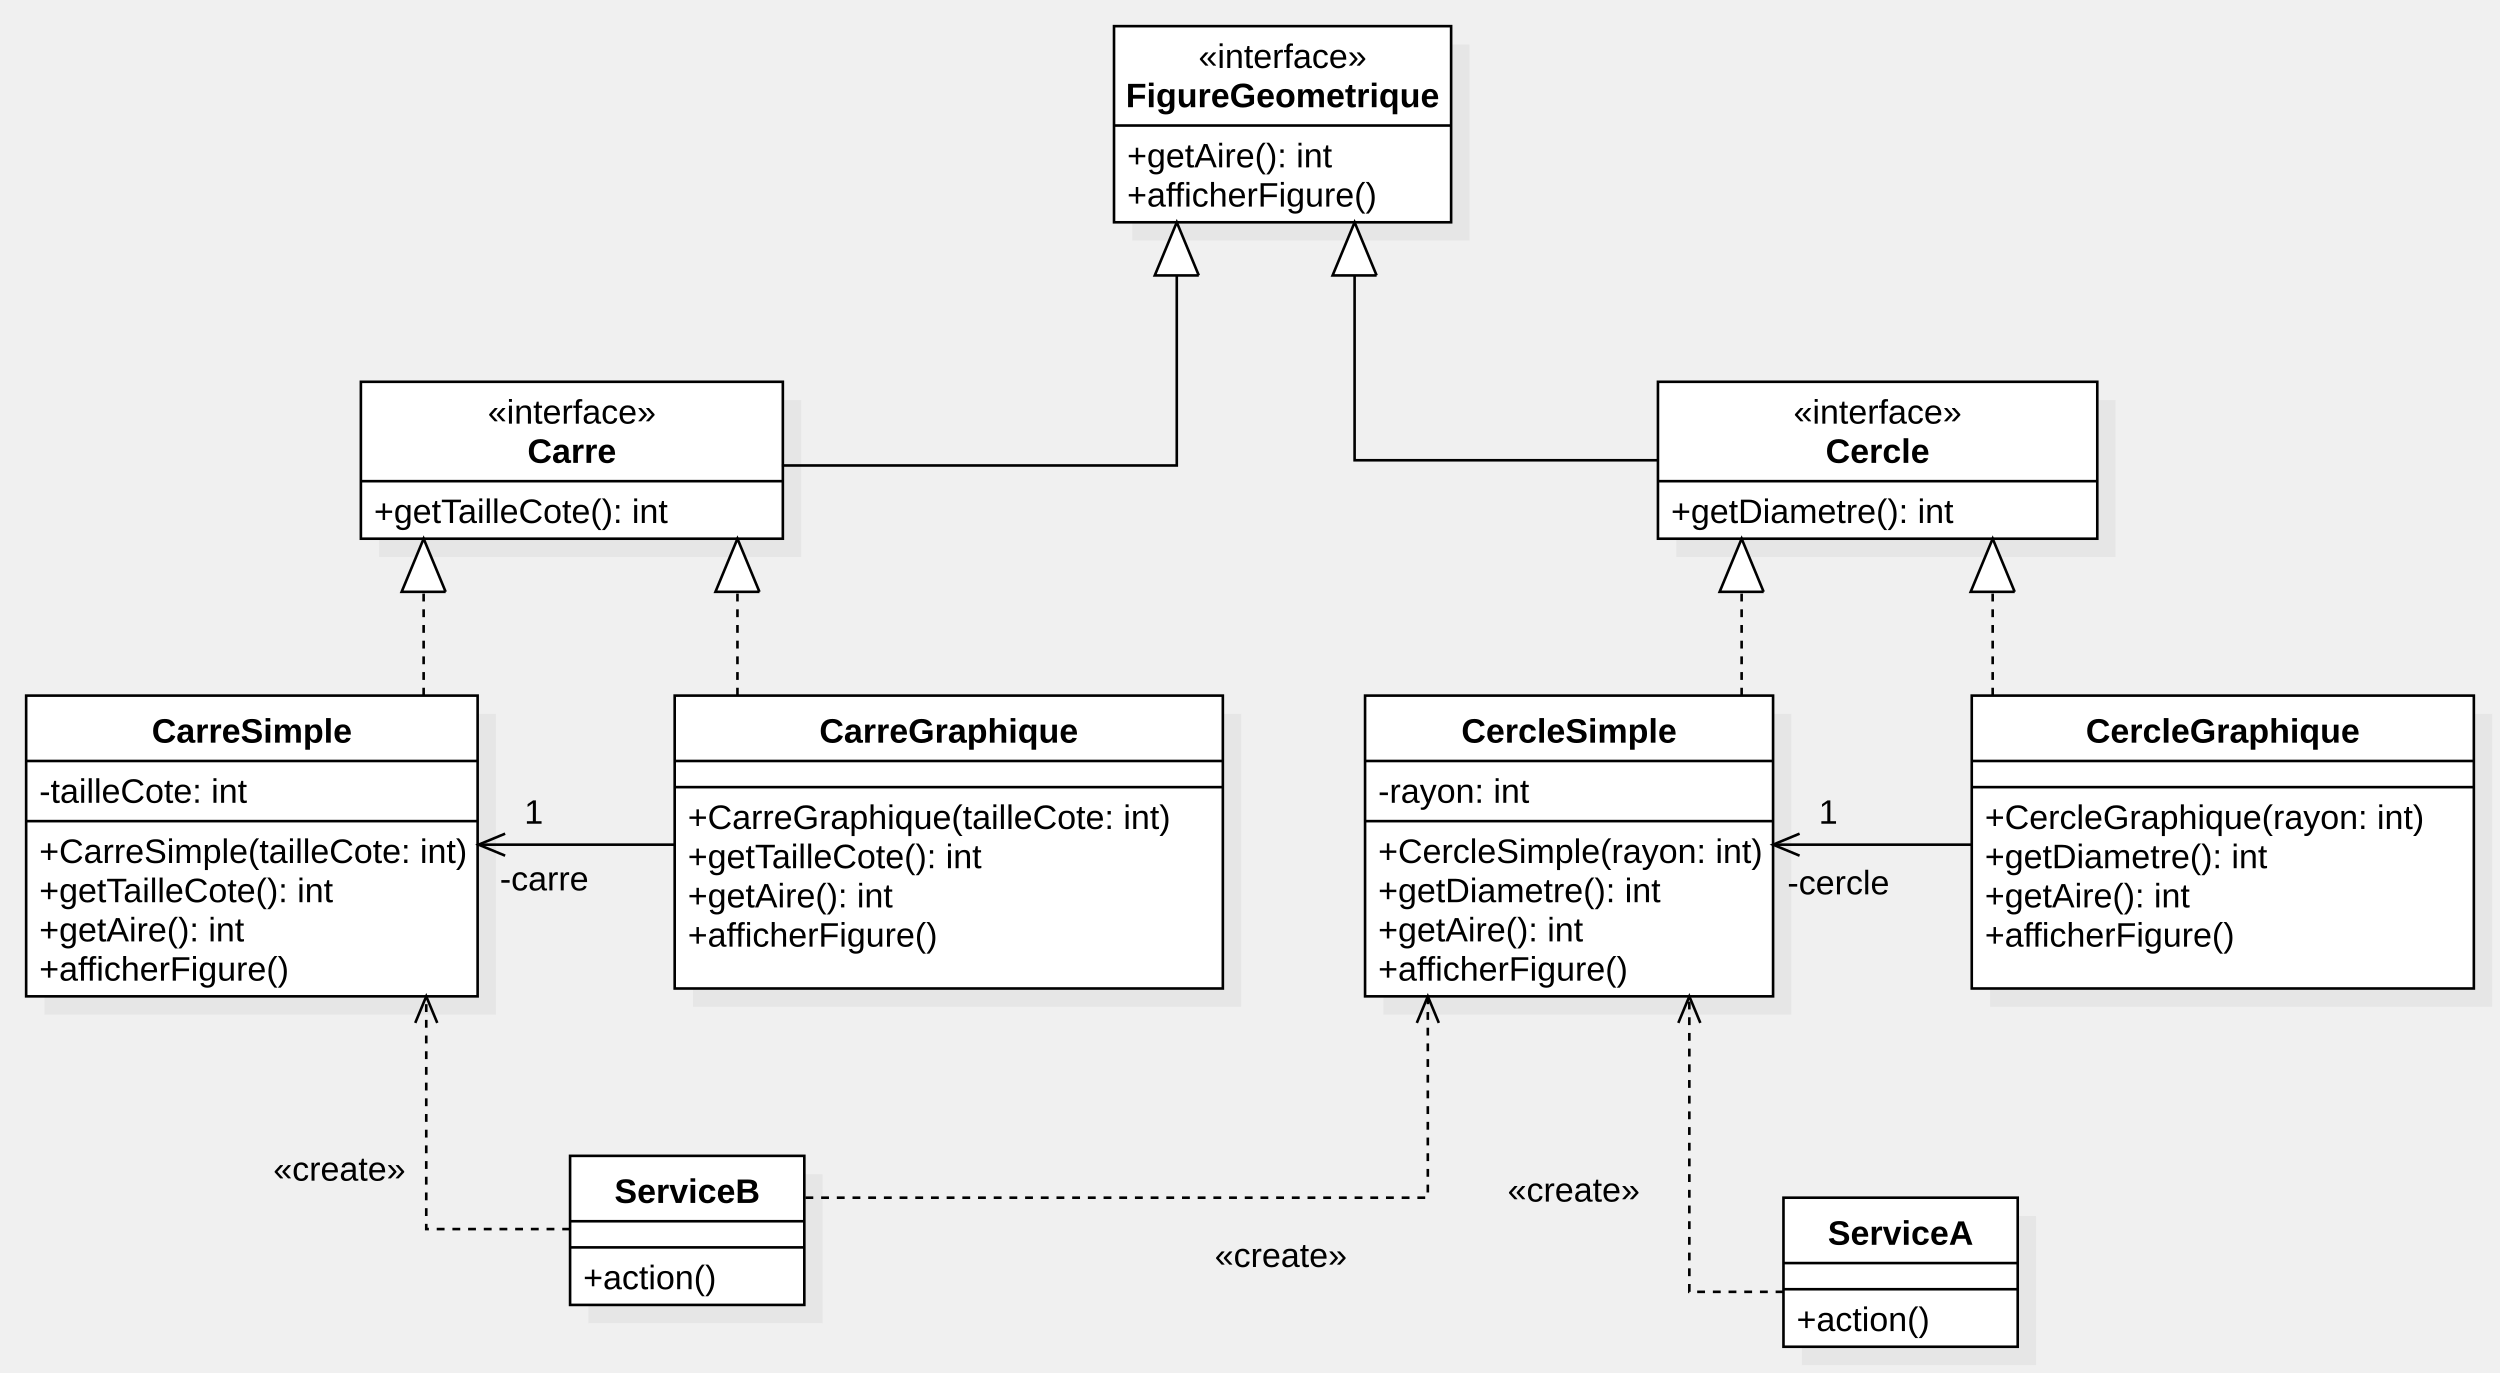
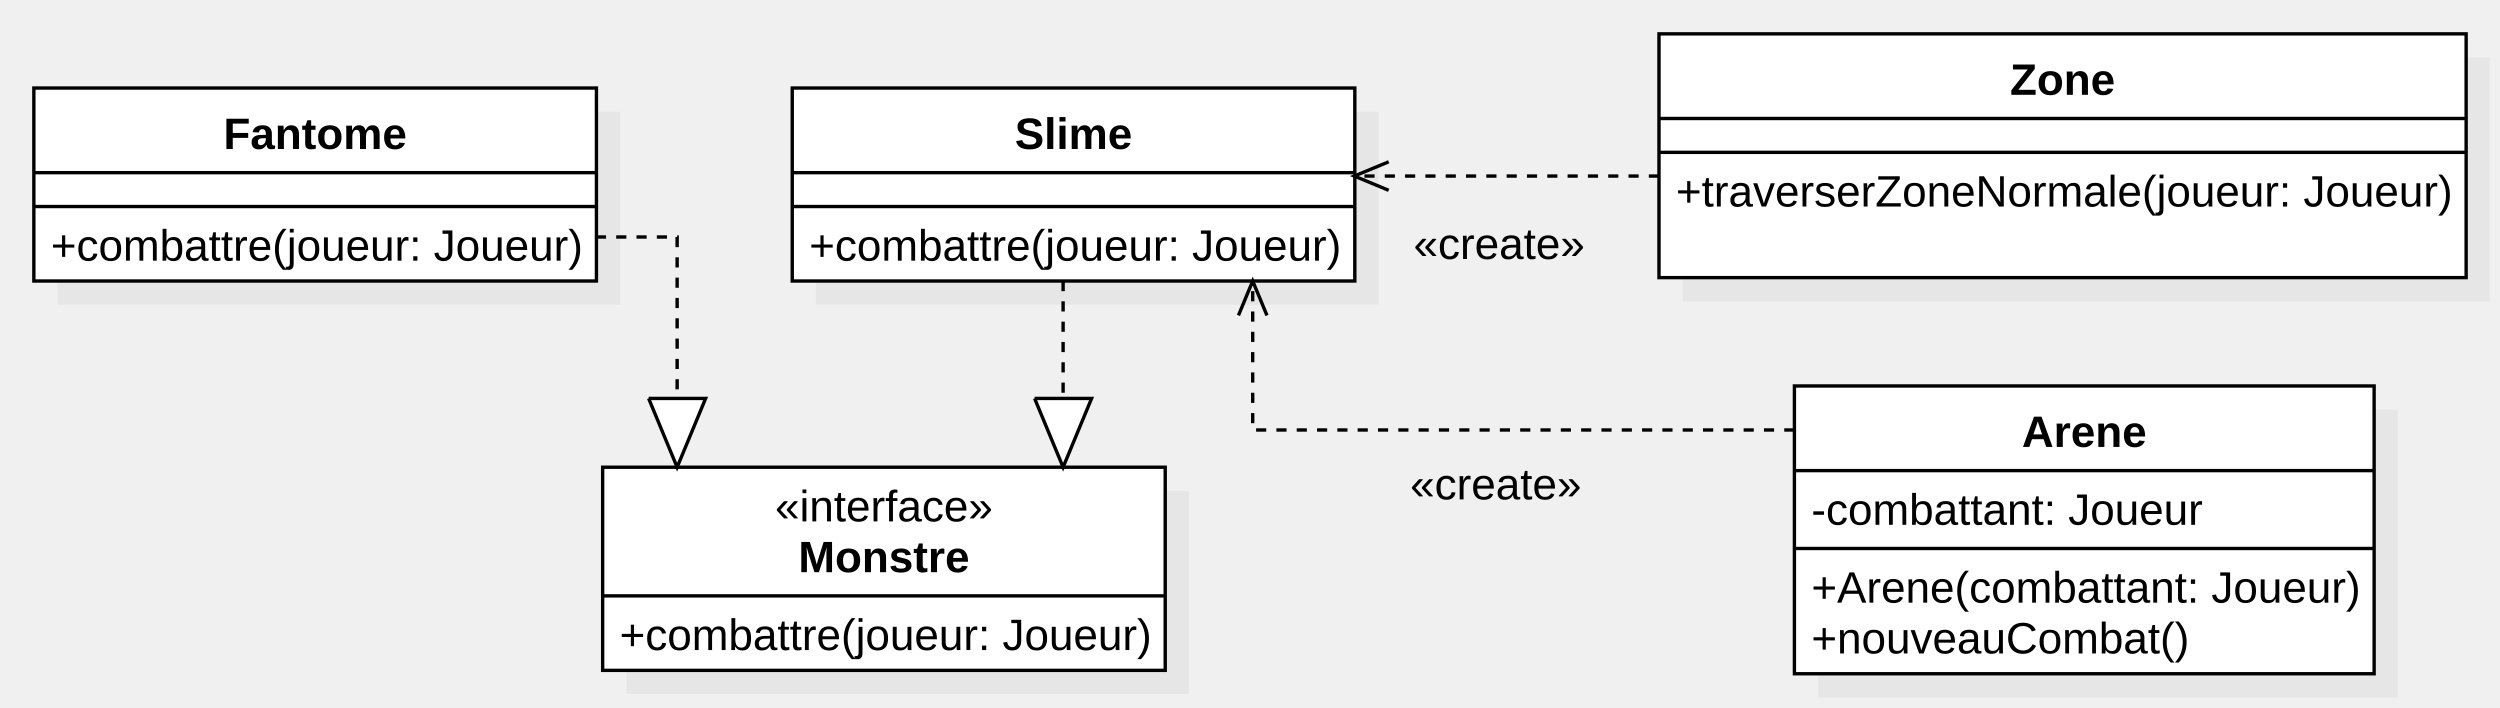
- <svg xmlns="http://www.w3.org/2000/svg" version="1.1" width="956" height="525">
+ <svg xmlns="http://www.w3.org/2000/svg" version="1.1" width="738.404" height="209">
  <defs />
  <g>
-     <g transform="translate(-30,-150) scale(1,1)">
-       <rect fill="#C0C0C0" stroke="none" x="463" y="167" width="128.907" height="75" opacity="0.2" />
+     <g transform="translate(-158,-150) scale(1,1)">
+       <rect fill="#C0C0C0" stroke="none" x="343" y="295" width="166.162" height="60" opacity="0.2" />
    </g>
-     <g transform="translate(-30,-150) scale(1,1)">
-       <rect fill="#ffffff" stroke="none" x="456" y="160" width="128.907" height="75" />
+     <g transform="translate(-158,-150) scale(1,1)">
+       <rect fill="#ffffff" stroke="none" x="336" y="288" width="166.162" height="60" />
    </g>
-     <g transform="translate(-30,-150) scale(1,1)">
-       <path fill="none" stroke="#000000" d="M 456 160 L 584.907 160 L 584.907 235 L 456 235 L 456 160 Z Z" stroke-miterlimit="10" />
+     <g transform="translate(-158,-150) scale(1,1)">
+       <path fill="none" stroke="#000000" d="M 336 288 L 502.162 288 L 502.162 348 L 336 348 L 336 288 Z Z" stroke-miterlimit="10" />
    </g>
-     <g transform="translate(-30,-150) scale(1,1)">
-       <path fill="none" stroke="#000000" d="M 456 198 L 584.907 198" stroke-miterlimit="10" />
+     <g transform="translate(-158,-150) scale(1,1)">
+       <path fill="none" stroke="#000000" d="M 336 326 L 502.162 326" stroke-miterlimit="10" />
    </g>
-     <g transform="translate(-30,-150) scale(1,1)">
+     <g transform="translate(-158,-150) scale(1,1)">
      <g>
        <path fill="none" stroke="none" />
-         <text fill="#000000" stroke="none" font-family="Arial" font-size="13px" font-style="normal" font-weight="normal" text-decoration="none" x="488.293" y="176">«interface»</text>
+         <text fill="#000000" stroke="none" font-family="Arial" font-size="13px" font-style="normal" font-weight="normal" text-decoration="none" x="386.92" y="304">«interface»</text>
      </g>
    </g>
-     <g transform="translate(-30,-150) scale(1,1)">
+     <g transform="translate(-158,-150) scale(1,1)">
      <g>
        <path fill="none" stroke="none" />
-         <text fill="#000000" stroke="none" font-family="Arial" font-size="13px" font-style="normal" font-weight="bold" text-decoration="none" x="460.5" y="191">FigureGeometrique</text>
+         <text fill="#000000" stroke="none" font-family="Arial" font-size="13px" font-style="normal" font-weight="bold" text-decoration="none" x="393.801" y="319">Monstre</text>
      </g>
    </g>
-     <g transform="translate(-30,-150) scale(1,1)">
+     <g transform="translate(-158,-150) scale(1,1)">
      <g>
        <path fill="none" stroke="none" />
-         <text fill="#000000" stroke="none" font-family="Arial" font-size="13px" font-style="normal" font-weight="normal" text-decoration="none" x="461" y="214">+getAire(): int</text>
+         <text fill="#000000" stroke="none" font-family="Arial" font-size="13px" font-style="normal" font-weight="normal" text-decoration="none" x="341" y="342">+combattre(joueur: Joueur)</text>
      </g>
    </g>
-     <g transform="translate(-30,-150) scale(1,1)">
+     <g transform="translate(-158,-150) scale(1,1)">
+       <rect fill="#C0C0C0" stroke="none" x="399" y="183" width="166.162" height="57" opacity="0.2" />
+     </g>
+     <g transform="translate(-158,-150) scale(1,1)">
+       <rect fill="#ffffff" stroke="none" x="392" y="176" width="166.162" height="57" />
+     </g>
+     <g transform="translate(-158,-150) scale(1,1)">
+       <path fill="none" stroke="#000000" d="M 392 176 L 558.162 176 L 558.162 233 L 392 233 L 392 176 Z Z" stroke-miterlimit="10" />
+     </g>
+     <g transform="translate(-158,-150) scale(1,1)">
+       <path fill="none" stroke="#000000" d="M 392 201 L 558.162 201" stroke-miterlimit="10" />
+     </g>
+     <g transform="translate(-158,-150) scale(1,1)">
+       <path fill="none" stroke="#000000" d="M 392 211 L 558.162 211" stroke-miterlimit="10" />
+     </g>
+     <g transform="translate(-158,-150) scale(1,1)">
      <g>
        <path fill="none" stroke="none" />
-         <text fill="#000000" stroke="none" font-family="Arial" font-size="13px" font-style="normal" font-weight="normal" text-decoration="none" x="461" y="229">+afficherFigure()</text>
+         <text fill="#000000" stroke="none" font-family="Arial" font-size="13px" font-style="normal" font-weight="bold" text-decoration="none" x="457.739" y="194">Slime</text>
      </g>
    </g>
-     <g transform="translate(-30,-150) scale(1,1)">
-       <rect fill="#C0C0C0" stroke="none" x="175" y="303" width="161.36" height="60" opacity="0.2" />
-     </g>
-     <g transform="translate(-30,-150) scale(1,1)">
-       <rect fill="#ffffff" stroke="none" x="168" y="296" width="161.36" height="60" />
-     </g>
-     <g transform="translate(-30,-150) scale(1,1)">
-       <path fill="none" stroke="#000000" d="M 168 296 L 329.36 296 L 329.36 356 L 168 356 L 168 296 Z Z" stroke-miterlimit="10" />
-     </g>
-     <g transform="translate(-30,-150) scale(1,1)">
-       <path fill="none" stroke="#000000" d="M 168 334 L 329.36 334" stroke-miterlimit="10" />
-     </g>
-     <g transform="translate(-30,-150) scale(1,1)">
+     <g transform="translate(-158,-150) scale(1,1)">
      <g>
        <path fill="none" stroke="none" />
-         <text fill="#000000" stroke="none" font-family="Arial" font-size="13px" font-style="normal" font-weight="normal" text-decoration="none" x="216.52" y="312">«interface»</text>
+         <text fill="#000000" stroke="none" font-family="Arial" font-size="13px" font-style="normal" font-weight="normal" text-decoration="none" x="397" y="227">+combattre(joueur: Joueur)</text>
      </g>
    </g>
-     <g transform="translate(-30,-150) scale(1,1)">
+     <g transform="translate(-158,-150) scale(1,1)">
+       <rect fill="#C0C0C0" stroke="none" x="175" y="183" width="166.162" height="57" opacity="0.2" />
+     </g>
+     <g transform="translate(-158,-150) scale(1,1)">
+       <rect fill="#ffffff" stroke="none" x="168" y="176" width="166.162" height="57" />
+     </g>
+     <g transform="translate(-158,-150) scale(1,1)">
+       <path fill="none" stroke="#000000" d="M 168 176 L 334.162 176 L 334.162 233 L 168 233 L 168 176 Z Z" stroke-miterlimit="10" />
+     </g>
+     <g transform="translate(-158,-150) scale(1,1)">
+       <path fill="none" stroke="#000000" d="M 168 201 L 334.162 201" stroke-miterlimit="10" />
+     </g>
+     <g transform="translate(-158,-150) scale(1,1)">
+       <path fill="none" stroke="#000000" d="M 168 211 L 334.162 211" stroke-miterlimit="10" />
+     </g>
+     <g transform="translate(-158,-150) scale(1,1)">
      <g>
        <path fill="none" stroke="none" />
-         <text fill="#000000" stroke="none" font-family="Arial" font-size="13px" font-style="normal" font-weight="bold" text-decoration="none" x="231.697" y="327">Carre</text>
+         <text fill="#000000" stroke="none" font-family="Arial" font-size="13px" font-style="normal" font-weight="bold" text-decoration="none" x="223.995" y="194">Fantome</text>
      </g>
    </g>
-     <g transform="translate(-30,-150) scale(1,1)">
+     <g transform="translate(-158,-150) scale(1,1)">
      <g>
        <path fill="none" stroke="none" />
-         <text fill="#000000" stroke="none" font-family="Arial" font-size="13px" font-style="normal" font-weight="normal" text-decoration="none" x="173" y="350">+getTailleCote(): int</text>
+         <text fill="#000000" stroke="none" font-family="Arial" font-size="13px" font-style="normal" font-weight="normal" text-decoration="none" x="173" y="227">+combattre(joueur: Joueur)</text>
      </g>
    </g>
-     <g transform="translate(-30,-150) scale(1,1)">
-       <rect fill="#C0C0C0" stroke="none" x="671" y="303" width="168" height="60" opacity="0.2" />
+     <g transform="translate(-158,-150) scale(1,1)">
+       <path fill="none" stroke="#000000" d="M 472 233 L 472 288" stroke-miterlimit="10" stroke-dasharray="3" />
    </g>
-     <g transform="translate(-30,-150) scale(1,1)">
-       <rect fill="#ffffff" stroke="none" x="664" y="296" width="168" height="60" />
+     <g transform="translate(-158,-150) scale(1,1)">
+       <path fill="#FFFFFF" stroke="none" d="M 463.581 267.675 L 472 288 L 480.419 267.675" />
    </g>
-     <g transform="translate(-30,-150) scale(1,1)">
-       <path fill="none" stroke="#000000" d="M 664 296 L 832 296 L 832 356 L 664 356 L 664 296 Z Z" stroke-miterlimit="10" />
+     <g transform="translate(-158,-150) scale(1,1)">
+       <path fill="none" stroke="#000000" d="M 463.581 267.675 L 472 288 L 480.419 267.675 L 463.581 267.675" stroke-miterlimit="10" />
    </g>
-     <g transform="translate(-30,-150) scale(1,1)">
-       <path fill="none" stroke="#000000" d="M 664 334 L 832 334" stroke-miterlimit="10" />
+     <g transform="translate(-158,-150) scale(1,1)">
+       <path fill="none" stroke="#000000" d="M 334 220 L 358 220 L 358 288" stroke-miterlimit="10" stroke-dasharray="3" />
    </g>
-     <g transform="translate(-30,-150) scale(1,1)">
+     <g transform="translate(-158,-150) scale(1,1)">
+       <path fill="#FFFFFF" stroke="none" d="M 349.581 267.675 L 358 288 L 366.419 267.675" />
+     </g>
+     <g transform="translate(-158,-150) scale(1,1)">
+       <path fill="none" stroke="#000000" d="M 349.581 267.675 L 358 288 L 366.419 267.675 L 349.581 267.675" stroke-miterlimit="10" />
+     </g>
+     <g transform="translate(-158,-150) scale(1,1)">
+       <rect fill="#C0C0C0" stroke="none" x="695" y="271" width="171.227" height="85" opacity="0.2" />
+     </g>
+     <g transform="translate(-158,-150) scale(1,1)">
+       <rect fill="#ffffff" stroke="none" x="688" y="264" width="171.227" height="85" />
+     </g>
+     <g transform="translate(-158,-150) scale(1,1)">
+       <path fill="none" stroke="#000000" d="M 688 264 L 859.227 264 L 859.227 349 L 688 349 L 688 264 Z Z" stroke-miterlimit="10" />
+     </g>
+     <g transform="translate(-158,-150) scale(1,1)">
+       <path fill="none" stroke="#000000" d="M 688 289 L 859.227 289" stroke-miterlimit="10" />
+     </g>
+     <g transform="translate(-158,-150) scale(1,1)">
+       <path fill="none" stroke="#000000" d="M 688 312 L 859.227 312" stroke-miterlimit="10" />
+     </g>
+     <g transform="translate(-158,-150) scale(1,1)">
      <g>
        <path fill="none" stroke="none" />
-         <text fill="#000000" stroke="none" font-family="Arial" font-size="13px" font-style="normal" font-weight="normal" text-decoration="none" x="715.84" y="312">«interface»</text>
+         <text fill="#000000" stroke="none" font-family="Arial" font-size="13px" font-style="normal" font-weight="bold" text-decoration="none" x="755.189" y="282">Arene</text>
      </g>
    </g>
-     <g transform="translate(-30,-150) scale(1,1)">
+     <g transform="translate(-158,-150) scale(1,1)">
      <g>
        <path fill="none" stroke="none" />
-         <text fill="#000000" stroke="none" font-family="Arial" font-size="13px" font-style="normal" font-weight="bold" text-decoration="none" x="728.125" y="327">Cercle</text>
+         <text fill="#000000" stroke="none" font-family="Arial" font-size="13px" font-style="normal" font-weight="normal" text-decoration="none" x="693" y="305">-combattant: Joueur</text>
      </g>
    </g>
-     <g transform="translate(-30,-150) scale(1,1)">
+     <g transform="translate(-158,-150) scale(1,1)">
      <g>
        <path fill="none" stroke="none" />
-         <text fill="#000000" stroke="none" font-family="Arial" font-size="13px" font-style="normal" font-weight="normal" text-decoration="none" x="669" y="350">+getDiametre(): int</text>
+         <text fill="#000000" stroke="none" font-family="Arial" font-size="13px" font-style="normal" font-weight="normal" text-decoration="none" x="693" y="328">+Arene(combattant: Joueur)</text>
      </g>
    </g>
-     <g transform="translate(-30,-150) scale(1,1)">
-       <path fill="none" stroke="#000000" d="M 329 328 L 480 328 L 480 235" stroke-miterlimit="10" />
-     </g>
-     <g transform="translate(-30,-150) scale(1,1)">
-       <path fill="#FFFFFF" stroke="none" d="M 488.419 255.325 L 480 235 L 471.581 255.325" />
-     </g>
-     <g transform="translate(-30,-150) scale(1,1)">
-       <path fill="none" stroke="#000000" d="M 488.419 255.325 L 480 235 L 471.581 255.325 L 488.419 255.325" stroke-miterlimit="10" />
-     </g>
-     <g transform="translate(-30,-150) scale(1,1)">
-       <path fill="none" stroke="#000000" d="M 664 326 L 548 326 L 548 235" stroke-miterlimit="10" />
-     </g>
-     <g transform="translate(-30,-150) scale(1,1)">
-       <path fill="#FFFFFF" stroke="none" d="M 556.419 255.325 L 548 235 L 539.581 255.325" />
-     </g>
-     <g transform="translate(-30,-150) scale(1,1)">
-       <path fill="none" stroke="#000000" d="M 556.419 255.325 L 548 235 L 539.581 255.325 L 556.419 255.325" stroke-miterlimit="10" />
-     </g>
-     <g transform="translate(-30,-150) scale(1,1)">
-       <rect fill="#C0C0C0" stroke="none" x="559" y="423" width="156.024" height="115" opacity="0.2" />
-     </g>
-     <g transform="translate(-30,-150) scale(1,1)">
-       <rect fill="#ffffff" stroke="none" x="552" y="416" width="156.024" height="115" />
-     </g>
-     <g transform="translate(-30,-150) scale(1,1)">
-       <path fill="none" stroke="#000000" d="M 552 416 L 708.024 416 L 708.024 531 L 552 531 L 552 416 Z Z" stroke-miterlimit="10" />
-     </g>
-     <g transform="translate(-30,-150) scale(1,1)">
-       <path fill="none" stroke="#000000" d="M 552 441 L 708.024 441" stroke-miterlimit="10" />
-     </g>
-     <g transform="translate(-30,-150) scale(1,1)">
-       <path fill="none" stroke="#000000" d="M 552 464 L 708.024 464" stroke-miterlimit="10" />
-     </g>
-     <g transform="translate(-30,-150) scale(1,1)">
+     <g transform="translate(-158,-150) scale(1,1)">
      <g>
        <path fill="none" stroke="none" />
-         <text fill="#000000" stroke="none" font-family="Arial" font-size="13px" font-style="normal" font-weight="bold" text-decoration="none" x="588.825" y="434">CercleSimple</text>
+         <text fill="#000000" stroke="none" font-family="Arial" font-size="13px" font-style="normal" font-weight="normal" text-decoration="none" x="693" y="343">+nouveauCombat()</text>
      </g>
    </g>
-     <g transform="translate(-30,-150) scale(1,1)">
+     <g transform="translate(-158,-150) scale(1,1)">
+       <rect fill="#C0C0C0" stroke="none" x="655" y="167" width="238.404" height="72" opacity="0.2" />
+     </g>
+     <g transform="translate(-158,-150) scale(1,1)">
+       <rect fill="#ffffff" stroke="none" x="648" y="160" width="238.404" height="72" />
+     </g>
+     <g transform="translate(-158,-150) scale(1,1)">
+       <path fill="none" stroke="#000000" d="M 648 160 L 886.404 160 L 886.404 232 L 648 232 L 648 160 Z Z" stroke-miterlimit="10" />
+     </g>
+     <g transform="translate(-158,-150) scale(1,1)">
+       <path fill="none" stroke="#000000" d="M 648 185 L 886.404 185" stroke-miterlimit="10" />
+     </g>
+     <g transform="translate(-158,-150) scale(1,1)">
+       <path fill="none" stroke="#000000" d="M 648 195 L 886.404 195" stroke-miterlimit="10" />
+     </g>
+     <g transform="translate(-158,-150) scale(1,1)">
      <g>
        <path fill="none" stroke="none" />
-         <text fill="#000000" stroke="none" font-family="Arial" font-size="13px" font-style="normal" font-weight="normal" text-decoration="none" x="557" y="457">-rayon: int</text>
+         <text fill="#000000" stroke="none" font-family="Arial" font-size="13px" font-style="normal" font-weight="bold" text-decoration="none" x="751.676" y="178">Zone</text>
      </g>
    </g>
-     <g transform="translate(-30,-150) scale(1,1)">
+     <g transform="translate(-158,-150) scale(1,1)">
      <g>
        <path fill="none" stroke="none" />
-         <text fill="#000000" stroke="none" font-family="Arial" font-size="13px" font-style="normal" font-weight="normal" text-decoration="none" x="557" y="480">+CercleSimple(rayon: int)</text>
+         <text fill="#000000" stroke="none" font-family="Arial" font-size="13px" font-style="normal" font-weight="normal" text-decoration="none" x="653" y="211">+traverserZoneNormale(joueur: Joueur)</text>
      </g>
    </g>
-     <g transform="translate(-30,-150) scale(1,1)">
+     <g transform="translate(-158,-150) scale(1,1)">
+       <path fill="none" stroke="#000000" d="M 648 202 L 558 202" stroke-miterlimit="10" stroke-dasharray="3" />
+     </g>
+     <g transform="translate(-158,-150) scale(1,1)">
+       <path fill="none" stroke="#000000" d="M 568.163 197.79 L 558 202 L 568.163 206.21" stroke-miterlimit="10" />
+     </g>
+     <g transform="translate(-158,-150) scale(1,1)">
      <g>
        <path fill="none" stroke="none" />
-         <text fill="#000000" stroke="none" font-family="Arial" font-size="13px" font-style="normal" font-weight="normal" text-decoration="none" x="557" y="495">+getDiametre(): int</text>
+         <text fill="#000000" stroke="none" font-family="Arial" font-size="13px" font-style="normal" font-weight="normal" text-decoration="none" x="575.5" y="226.5">«create»</text>
      </g>
    </g>
-     <g transform="translate(-30,-150) scale(1,1)">
+     <g transform="translate(-158,-150) scale(1,1)">
+       <path fill="none" stroke="#000000" d="M 688 277 L 528 277 L 528 233" stroke-miterlimit="10" stroke-dasharray="3" />
+     </g>
+     <g transform="translate(-158,-150) scale(1,1)">
+       <path fill="none" stroke="#000000" d="M 532.21 243.163 L 528 233 L 523.79 243.163" stroke-miterlimit="10" />
+     </g>
+     <g transform="translate(-158,-150) scale(1,1)">
      <g>
        <path fill="none" stroke="none" />
-         <text fill="#000000" stroke="none" font-family="Arial" font-size="13px" font-style="normal" font-weight="normal" text-decoration="none" x="557" y="510">+getAire(): int</text>
-       </g>
-     </g>
-     <g transform="translate(-30,-150) scale(1,1)">
-       <g>
-         <path fill="none" stroke="none" />
-         <text fill="#000000" stroke="none" font-family="Arial" font-size="13px" font-style="normal" font-weight="normal" text-decoration="none" x="557" y="525">+afficherFigure()</text>
-       </g>
-     </g>
-     <g transform="translate(-30,-150) scale(1,1)">
-       <rect fill="#C0C0C0" stroke="none" x="791" y="423" width="192" height="112" opacity="0.2" />
-     </g>
-     <g transform="translate(-30,-150) scale(1,1)">
-       <rect fill="#ffffff" stroke="none" x="784" y="416" width="192" height="112" />
-     </g>
-     <g transform="translate(-30,-150) scale(1,1)">
-       <path fill="none" stroke="#000000" d="M 784 416 L 976 416 L 976 528 L 784 528 L 784 416 Z Z" stroke-miterlimit="10" />
-     </g>
-     <g transform="translate(-30,-150) scale(1,1)">
-       <path fill="none" stroke="#000000" d="M 784 441 L 976 441" stroke-miterlimit="10" />
-     </g>
-     <g transform="translate(-30,-150) scale(1,1)">
-       <path fill="none" stroke="#000000" d="M 784 451 L 976 451" stroke-miterlimit="10" />
-     </g>
-     <g transform="translate(-30,-150) scale(1,1)">
-       <g>
-         <path fill="none" stroke="none" />
-         <text fill="#000000" stroke="none" font-family="Arial" font-size="13px" font-style="normal" font-weight="bold" text-decoration="none" x="827.622" y="434">CercleGraphique</text>
-       </g>
-     </g>
-     <g transform="translate(-30,-150) scale(1,1)">
-       <g>
-         <path fill="none" stroke="none" />
-         <text fill="#000000" stroke="none" font-family="Arial" font-size="13px" font-style="normal" font-weight="normal" text-decoration="none" x="789" y="467">+CercleGraphique(rayon: int)</text>
-       </g>
-     </g>
-     <g transform="translate(-30,-150) scale(1,1)">
-       <g>
-         <path fill="none" stroke="none" />
-         <text fill="#000000" stroke="none" font-family="Arial" font-size="13px" font-style="normal" font-weight="normal" text-decoration="none" x="789" y="482">+getDiametre(): int</text>
-       </g>
-     </g>
-     <g transform="translate(-30,-150) scale(1,1)">
-       <g>
-         <path fill="none" stroke="none" />
-         <text fill="#000000" stroke="none" font-family="Arial" font-size="13px" font-style="normal" font-weight="normal" text-decoration="none" x="789" y="497">+getAire(): int</text>
-       </g>
-     </g>
-     <g transform="translate(-30,-150) scale(1,1)">
-       <g>
-         <path fill="none" stroke="none" />
-         <text fill="#000000" stroke="none" font-family="Arial" font-size="13px" font-style="normal" font-weight="normal" text-decoration="none" x="789" y="512">+afficherFigure()</text>
-       </g>
-     </g>
-     <g transform="translate(-30,-150) scale(1,1)">
-       <rect fill="#C0C0C0" stroke="none" x="47" y="423" width="172.643" height="115" opacity="0.2" />
-     </g>
-     <g transform="translate(-30,-150) scale(1,1)">
-       <rect fill="#ffffff" stroke="none" x="40" y="416" width="172.643" height="115" />
-     </g>
-     <g transform="translate(-30,-150) scale(1,1)">
-       <path fill="none" stroke="#000000" d="M 40 416 L 212.643 416 L 212.643 531 L 40 531 L 40 416 Z Z" stroke-miterlimit="10" />
-     </g>
-     <g transform="translate(-30,-150) scale(1,1)">
-       <path fill="none" stroke="#000000" d="M 40 441 L 212.643 441" stroke-miterlimit="10" />
-     </g>
-     <g transform="translate(-30,-150) scale(1,1)">
-       <path fill="none" stroke="#000000" d="M 40 464 L 212.643 464" stroke-miterlimit="10" />
-     </g>
-     <g transform="translate(-30,-150) scale(1,1)">
-       <g>
-         <path fill="none" stroke="none" />
-         <text fill="#000000" stroke="none" font-family="Arial" font-size="13px" font-style="normal" font-weight="bold" text-decoration="none" x="88.026" y="434">CarreSimple</text>
-       </g>
-     </g>
-     <g transform="translate(-30,-150) scale(1,1)">
-       <g>
-         <path fill="none" stroke="none" />
-         <text fill="#000000" stroke="none" font-family="Arial" font-size="13px" font-style="normal" font-weight="normal" text-decoration="none" x="45" y="457">-tailleCote: int</text>
-       </g>
-     </g>
-     <g transform="translate(-30,-150) scale(1,1)">
-       <g>
-         <path fill="none" stroke="none" />
-         <text fill="#000000" stroke="none" font-family="Arial" font-size="13px" font-style="normal" font-weight="normal" text-decoration="none" x="45" y="480">+CarreSimple(tailleCote: int)</text>
-       </g>
-     </g>
-     <g transform="translate(-30,-150) scale(1,1)">
-       <g>
-         <path fill="none" stroke="none" />
-         <text fill="#000000" stroke="none" font-family="Arial" font-size="13px" font-style="normal" font-weight="normal" text-decoration="none" x="45" y="495">+getTailleCote(): int</text>
-       </g>
-     </g>
-     <g transform="translate(-30,-150) scale(1,1)">
-       <g>
-         <path fill="none" stroke="none" />
-         <text fill="#000000" stroke="none" font-family="Arial" font-size="13px" font-style="normal" font-weight="normal" text-decoration="none" x="45" y="510">+getAire(): int</text>
-       </g>
-     </g>
-     <g transform="translate(-30,-150) scale(1,1)">
-       <g>
-         <path fill="none" stroke="none" />
-         <text fill="#000000" stroke="none" font-family="Arial" font-size="13px" font-style="normal" font-weight="normal" text-decoration="none" x="45" y="525">+afficherFigure()</text>
-       </g>
-     </g>
-     <g transform="translate(-30,-150) scale(1,1)">
-       <rect fill="#C0C0C0" stroke="none" x="295" y="423" width="209.615" height="112" opacity="0.2" />
-     </g>
-     <g transform="translate(-30,-150) scale(1,1)">
-       <rect fill="#ffffff" stroke="none" x="288" y="416" width="209.615" height="112" />
-     </g>
-     <g transform="translate(-30,-150) scale(1,1)">
-       <path fill="none" stroke="#000000" d="M 288 416 L 497.615 416 L 497.615 528 L 288 528 L 288 416 Z Z" stroke-miterlimit="10" />
-     </g>
-     <g transform="translate(-30,-150) scale(1,1)">
-       <path fill="none" stroke="#000000" d="M 288 441 L 497.615 441" stroke-miterlimit="10" />
-     </g>
-     <g transform="translate(-30,-150) scale(1,1)">
-       <path fill="none" stroke="#000000" d="M 288 451 L 497.615 451" stroke-miterlimit="10" />
-     </g>
-     <g transform="translate(-30,-150) scale(1,1)">
-       <g>
-         <path fill="none" stroke="none" />
-         <text fill="#000000" stroke="none" font-family="Arial" font-size="13px" font-style="normal" font-weight="bold" text-decoration="none" x="343.321" y="434">CarreGraphique</text>
-       </g>
-     </g>
-     <g transform="translate(-30,-150) scale(1,1)">
-       <g>
-         <path fill="none" stroke="none" />
-         <text fill="#000000" stroke="none" font-family="Arial" font-size="13px" font-style="normal" font-weight="normal" text-decoration="none" x="293" y="467">+CarreGraphique(tailleCote: int)</text>
-       </g>
-     </g>
-     <g transform="translate(-30,-150) scale(1,1)">
-       <g>
-         <path fill="none" stroke="none" />
-         <text fill="#000000" stroke="none" font-family="Arial" font-size="13px" font-style="normal" font-weight="normal" text-decoration="none" x="293" y="482">+getTailleCote(): int</text>
-       </g>
-     </g>
-     <g transform="translate(-30,-150) scale(1,1)">
-       <g>
-         <path fill="none" stroke="none" />
-         <text fill="#000000" stroke="none" font-family="Arial" font-size="13px" font-style="normal" font-weight="normal" text-decoration="none" x="293" y="497">+getAire(): int</text>
-       </g>
-     </g>
-     <g transform="translate(-30,-150) scale(1,1)">
-       <g>
-         <path fill="none" stroke="none" />
-         <text fill="#000000" stroke="none" font-family="Arial" font-size="13px" font-style="normal" font-weight="normal" text-decoration="none" x="293" y="512">+afficherFigure()</text>
-       </g>
-     </g>
-     <g transform="translate(-30,-150) scale(1,1)">
-       <path fill="none" stroke="#000000" d="M 784 473 L 708 473" stroke-miterlimit="10" />
-     </g>
-     <g transform="translate(-30,-150) scale(1,1)">
-       <path fill="none" stroke="#000000" d="M 718.163 468.79 L 708 473 L 718.163 477.21" stroke-miterlimit="10" />
-     </g>
-     <g transform="translate(-30,-150) scale(1,1)">
-       <g>
-         <path fill="none" stroke="none" />
-         <text fill="#000000" stroke="none" font-family="Arial" font-size="13px" font-style="normal" font-weight="normal" text-decoration="none" x="713.5" y="492">-cercle</text>
-       </g>
-     </g>
-     <g transform="translate(-30,-150) scale(1,1)">
-       <g>
-         <path fill="none" stroke="none" />
-         <text fill="#000000" stroke="none" font-family="Arial" font-size="13px" font-style="normal" font-weight="normal" text-decoration="none" x="725.5" y="465">1</text>
-       </g>
-     </g>
-     <g transform="translate(-30,-150) scale(1,1)">
-       <path fill="none" stroke="#000000" d="M 288 473 L 213 473" stroke-miterlimit="10" />
-     </g>
-     <g transform="translate(-30,-150) scale(1,1)">
-       <path fill="none" stroke="#000000" d="M 223.163 468.79 L 213 473 L 223.163 477.21" stroke-miterlimit="10" />
-     </g>
-     <g transform="translate(-30,-150) scale(1,1)">
-       <g>
-         <path fill="none" stroke="none" />
-         <text fill="#000000" stroke="none" font-family="Arial" font-size="13px" font-style="normal" font-weight="normal" text-decoration="none" x="221.131" y="490.5">-carre</text>
-       </g>
-     </g>
-     <g transform="translate(-30,-150) scale(1,1)">
-       <g>
-         <path fill="none" stroke="none" />
-         <text fill="#000000" stroke="none" font-family="Arial" font-size="13px" font-style="normal" font-weight="normal" text-decoration="none" x="230.5" y="465">1</text>
-       </g>
-     </g>
-     <g transform="translate(-30,-150) scale(1,1)">
-       <path fill="none" stroke="#000000" d="M 192 416 L 192 356" stroke-miterlimit="10" stroke-dasharray="3" />
-     </g>
-     <g transform="translate(-30,-150) scale(1,1)">
-       <path fill="#FFFFFF" stroke="none" d="M 200.419 376.325 L 192 356 L 183.581 376.325" />
-     </g>
-     <g transform="translate(-30,-150) scale(1,1)">
-       <path fill="none" stroke="#000000" d="M 200.419 376.325 L 192 356 L 183.581 376.325 L 200.419 376.325" stroke-miterlimit="10" />
-     </g>
-     <g transform="translate(-30,-150) scale(1,1)">
-       <path fill="none" stroke="#000000" d="M 312 416 L 312 356" stroke-miterlimit="10" stroke-dasharray="3" />
-     </g>
-     <g transform="translate(-30,-150) scale(1,1)">
-       <path fill="#FFFFFF" stroke="none" d="M 320.419 376.325 L 312 356 L 303.581 376.325" />
-     </g>
-     <g transform="translate(-30,-150) scale(1,1)">
-       <path fill="none" stroke="#000000" d="M 320.419 376.325 L 312 356 L 303.581 376.325 L 320.419 376.325" stroke-miterlimit="10" />
-     </g>
-     <g transform="translate(-30,-150) scale(1,1)">
-       <path fill="none" stroke="#000000" d="M 696 416 L 696 356" stroke-miterlimit="10" stroke-dasharray="3" />
-     </g>
-     <g transform="translate(-30,-150) scale(1,1)">
-       <path fill="#FFFFFF" stroke="none" d="M 704.419 376.325 L 696 356 L 687.581 376.325" />
-     </g>
-     <g transform="translate(-30,-150) scale(1,1)">
-       <path fill="none" stroke="#000000" d="M 704.419 376.325 L 696 356 L 687.581 376.325 L 704.419 376.325" stroke-miterlimit="10" />
-     </g>
-     <g transform="translate(-30,-150) scale(1,1)">
-       <path fill="none" stroke="#000000" d="M 792 416 L 792 356" stroke-miterlimit="10" stroke-dasharray="3" />
-     </g>
-     <g transform="translate(-30,-150) scale(1,1)">
-       <path fill="#FFFFFF" stroke="none" d="M 800.419 376.325 L 792 356 L 783.581 376.325" />
-     </g>
-     <g transform="translate(-30,-150) scale(1,1)">
-       <path fill="none" stroke="#000000" d="M 800.419 376.325 L 792 356 L 783.581 376.325 L 800.419 376.325" stroke-miterlimit="10" />
-     </g>
-     <g transform="translate(-30,-150) scale(1,1)">
-       <rect fill="#C0C0C0" stroke="none" x="719" y="615" width="89.571" height="57" opacity="0.2" />
-     </g>
-     <g transform="translate(-30,-150) scale(1,1)">
-       <rect fill="#ffffff" stroke="none" x="712" y="608" width="89.571" height="57" />
-     </g>
-     <g transform="translate(-30,-150) scale(1,1)">
-       <path fill="none" stroke="#000000" d="M 712 608 L 801.571 608 L 801.571 665 L 712 665 L 712 608 Z Z" stroke-miterlimit="10" />
-     </g>
-     <g transform="translate(-30,-150) scale(1,1)">
-       <path fill="none" stroke="#000000" d="M 712 633 L 801.571 633" stroke-miterlimit="10" />
-     </g>
-     <g transform="translate(-30,-150) scale(1,1)">
-       <path fill="none" stroke="#000000" d="M 712 643 L 801.571 643" stroke-miterlimit="10" />
-     </g>
-     <g transform="translate(-30,-150) scale(1,1)">
-       <g>
-         <path fill="none" stroke="none" />
-         <text fill="#000000" stroke="none" font-family="Arial" font-size="13px" font-style="normal" font-weight="bold" text-decoration="none" x="728.96" y="626">ServiceA</text>
-       </g>
-     </g>
-     <g transform="translate(-30,-150) scale(1,1)">
-       <g>
-         <path fill="none" stroke="none" />
-         <text fill="#000000" stroke="none" font-family="Arial" font-size="13px" font-style="normal" font-weight="normal" text-decoration="none" x="717" y="659">+action()</text>
-       </g>
-     </g>
-     <g transform="translate(-30,-150) scale(1,1)">
-       <path fill="none" stroke="#000000" d="M 712 644 L 676 644 L 676 531" stroke-miterlimit="10" stroke-dasharray="3" />
-     </g>
-     <g transform="translate(-30,-150) scale(1,1)">
-       <path fill="none" stroke="#000000" d="M 680.21 541.163 L 676 531 L 671.79 541.163" stroke-miterlimit="10" />
-     </g>
-     <g transform="translate(-30,-150) scale(1,1)">
-       <g>
-         <path fill="none" stroke="none" />
-         <text fill="#000000" stroke="none" font-family="Arial" font-size="13px" font-style="normal" font-weight="normal" text-decoration="none" x="606.5" y="609.5">«create»</text>
-       </g>
-     </g>
-     <g transform="translate(-30,-150) scale(1,1)">
-       <rect fill="#C0C0C0" stroke="none" x="255" y="599" width="89.571" height="57" opacity="0.2" />
-     </g>
-     <g transform="translate(-30,-150) scale(1,1)">
-       <rect fill="#ffffff" stroke="none" x="248" y="592" width="89.571" height="57" />
-     </g>
-     <g transform="translate(-30,-150) scale(1,1)">
-       <path fill="none" stroke="#000000" d="M 248 592 L 337.571 592 L 337.571 649 L 248 649 L 248 592 Z Z" stroke-miterlimit="10" />
-     </g>
-     <g transform="translate(-30,-150) scale(1,1)">
-       <path fill="none" stroke="#000000" d="M 248 617 L 337.571 617" stroke-miterlimit="10" />
-     </g>
-     <g transform="translate(-30,-150) scale(1,1)">
-       <path fill="none" stroke="#000000" d="M 248 627 L 337.571 627" stroke-miterlimit="10" />
-     </g>
-     <g transform="translate(-30,-150) scale(1,1)">
-       <g>
-         <path fill="none" stroke="none" />
-         <text fill="#000000" stroke="none" font-family="Arial" font-size="13px" font-style="normal" font-weight="bold" text-decoration="none" x="264.96" y="610">ServiceB</text>
-       </g>
-     </g>
-     <g transform="translate(-30,-150) scale(1,1)">
-       <g>
-         <path fill="none" stroke="none" />
-         <text fill="#000000" stroke="none" font-family="Arial" font-size="13px" font-style="normal" font-weight="normal" text-decoration="none" x="253" y="643">+action()</text>
-       </g>
-     </g>
-     <g transform="translate(-30,-150) scale(1,1)">
-       <path fill="none" stroke="#000000" d="M 248 620 L 193 620 L 193 531" stroke-miterlimit="10" stroke-dasharray="3" />
-     </g>
-     <g transform="translate(-30,-150) scale(1,1)">
-       <path fill="none" stroke="#000000" d="M 197.21 541.163 L 193 531 L 188.79 541.163" stroke-miterlimit="10" />
-     </g>
-     <g transform="translate(-30,-150) scale(1,1)">
-       <g>
-         <path fill="none" stroke="none" />
-         <text fill="#000000" stroke="none" font-family="Arial" font-size="13px" font-style="normal" font-weight="normal" text-decoration="none" x="134.5" y="601.5">«create»</text>
-       </g>
-     </g>
-     <g transform="translate(-30,-150) scale(1,1)">
-       <path fill="none" stroke="#000000" d="M 338 608 L 576 608 L 576 531" stroke-miterlimit="10" stroke-dasharray="3" />
-     </g>
-     <g transform="translate(-30,-150) scale(1,1)">
-       <path fill="none" stroke="#000000" d="M 580.21 541.163 L 576 531 L 571.79 541.163" stroke-miterlimit="10" />
-     </g>
-     <g transform="translate(-30,-150) scale(1,1)">
-       <g>
-         <path fill="none" stroke="none" />
-         <text fill="#000000" stroke="none" font-family="Arial" font-size="13px" font-style="normal" font-weight="normal" text-decoration="none" x="494.5" y="634.5">«create»</text>
+         <text fill="#000000" stroke="none" font-family="Arial" font-size="13px" font-style="normal" font-weight="normal" text-decoration="none" x="574.5" y="297.5">«create»</text>
      </g>
    </g>
  </g>
</svg>
